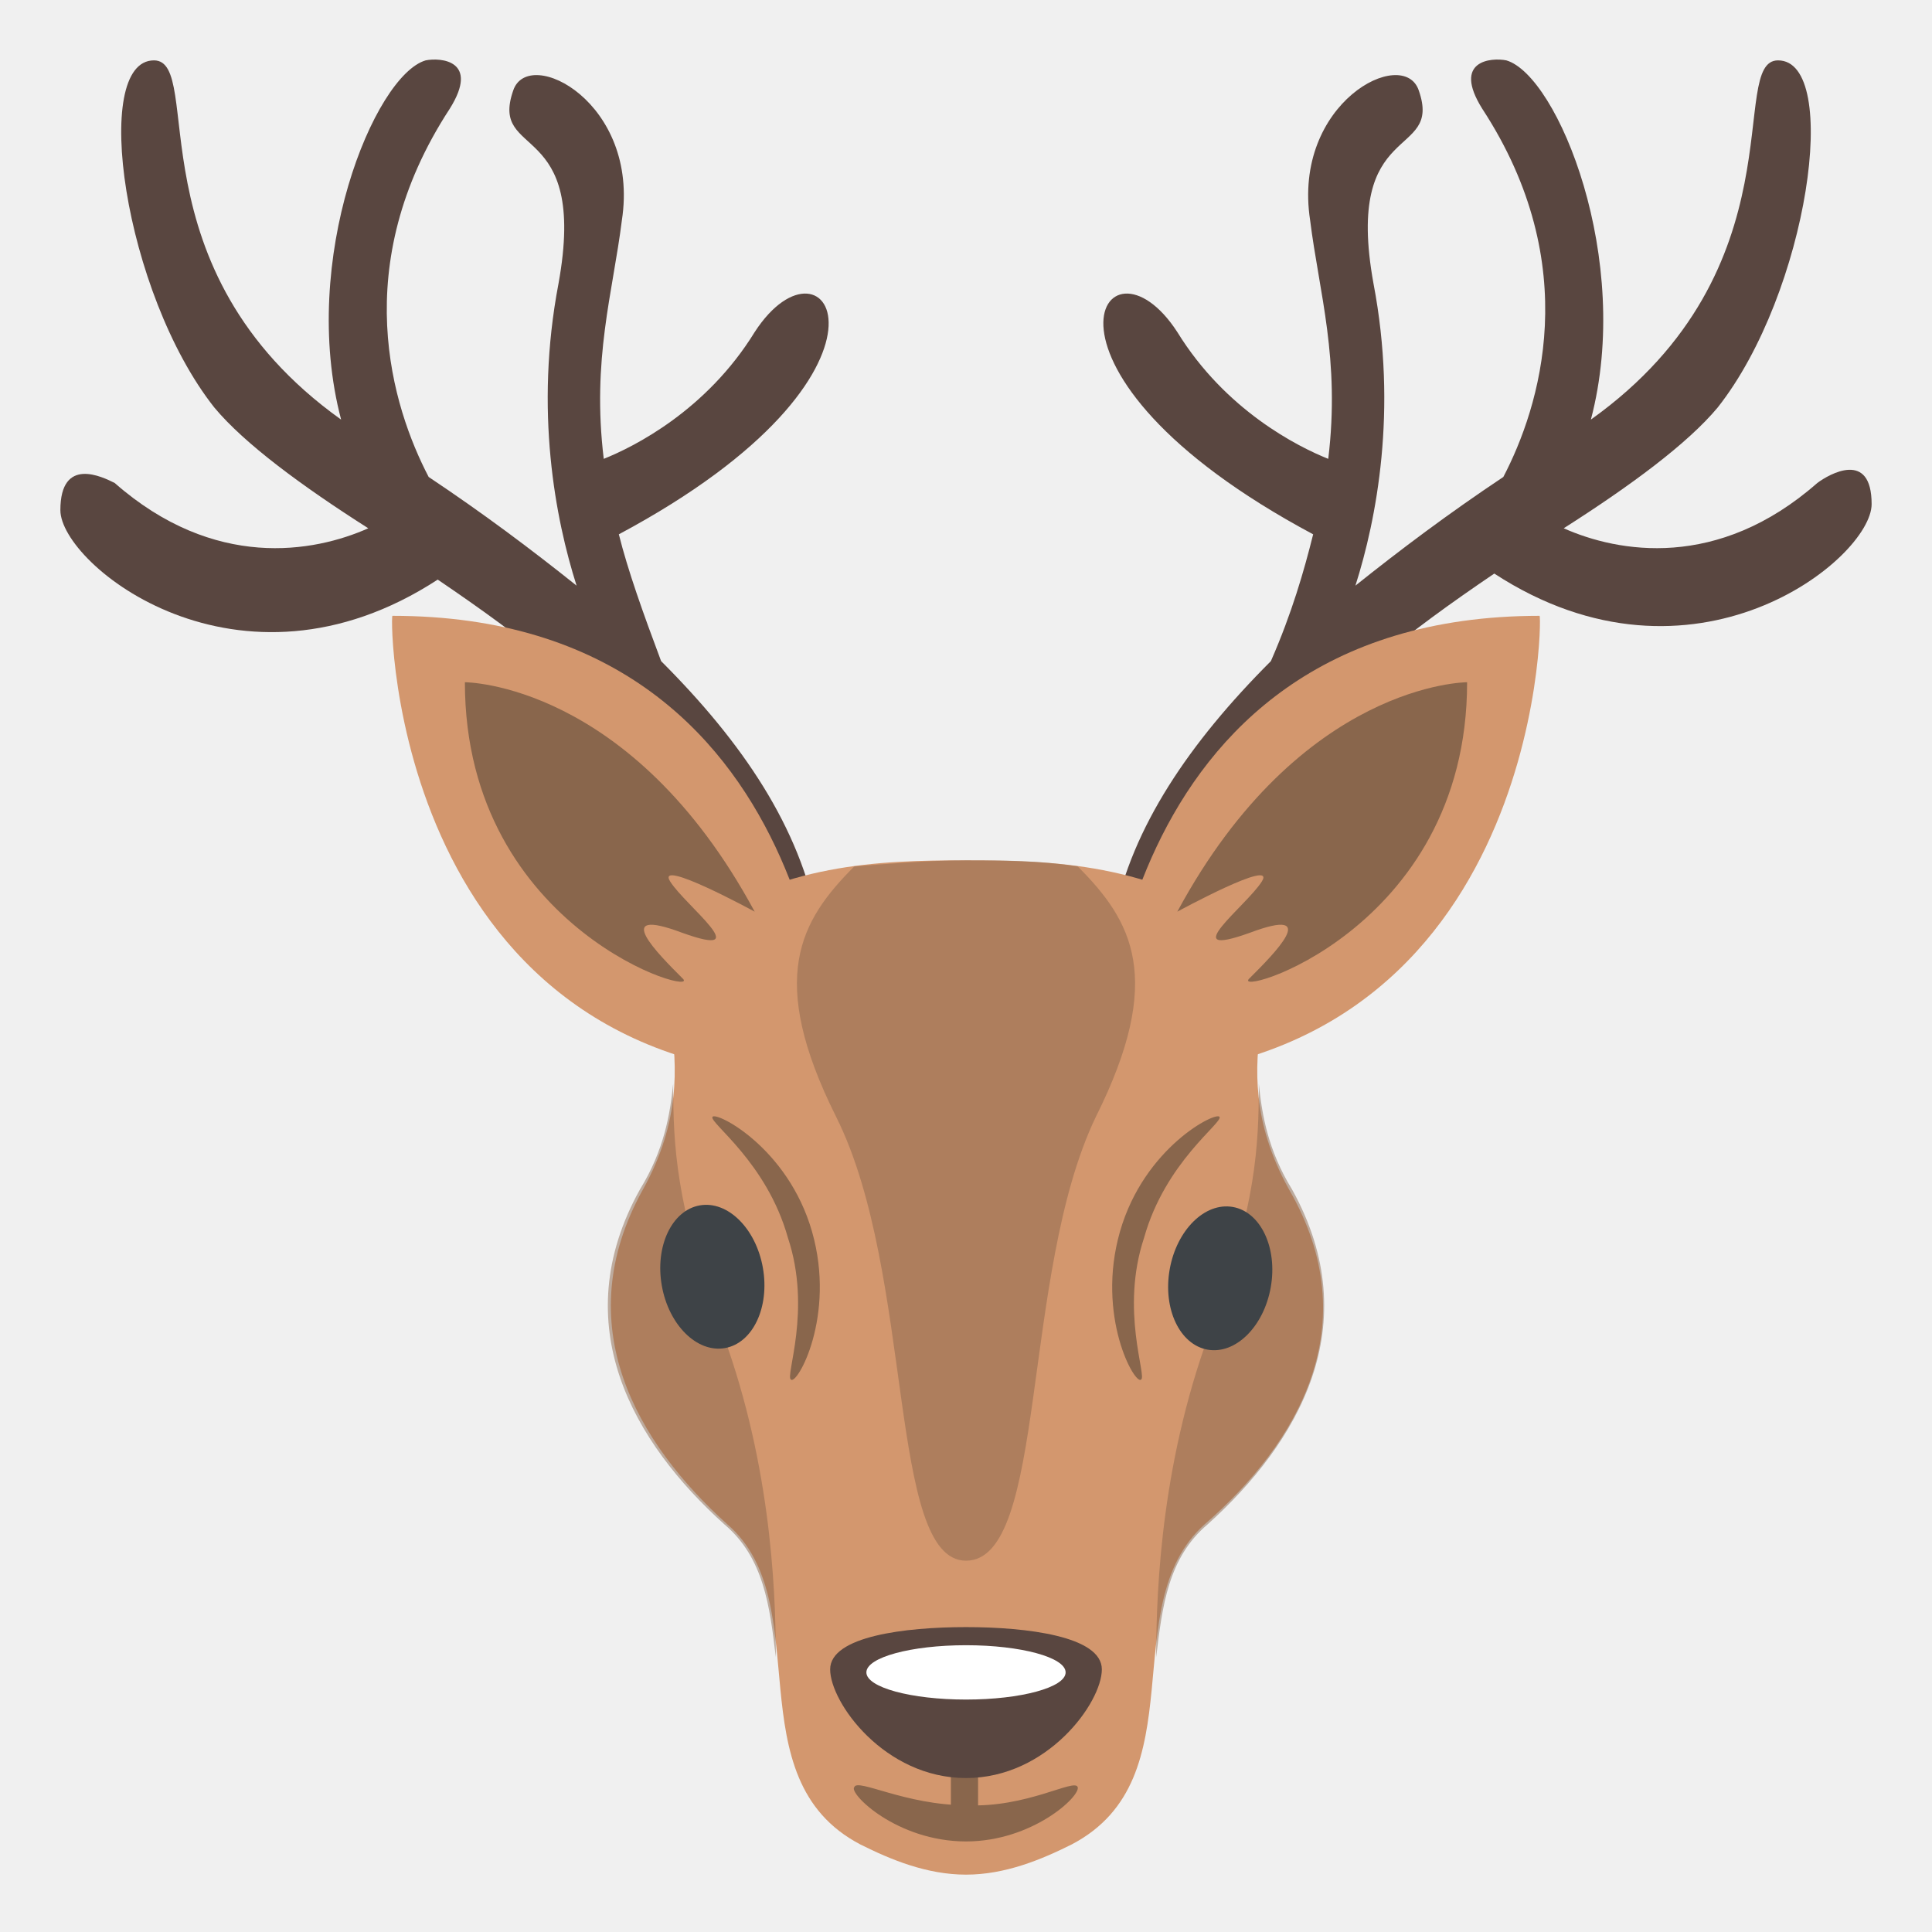
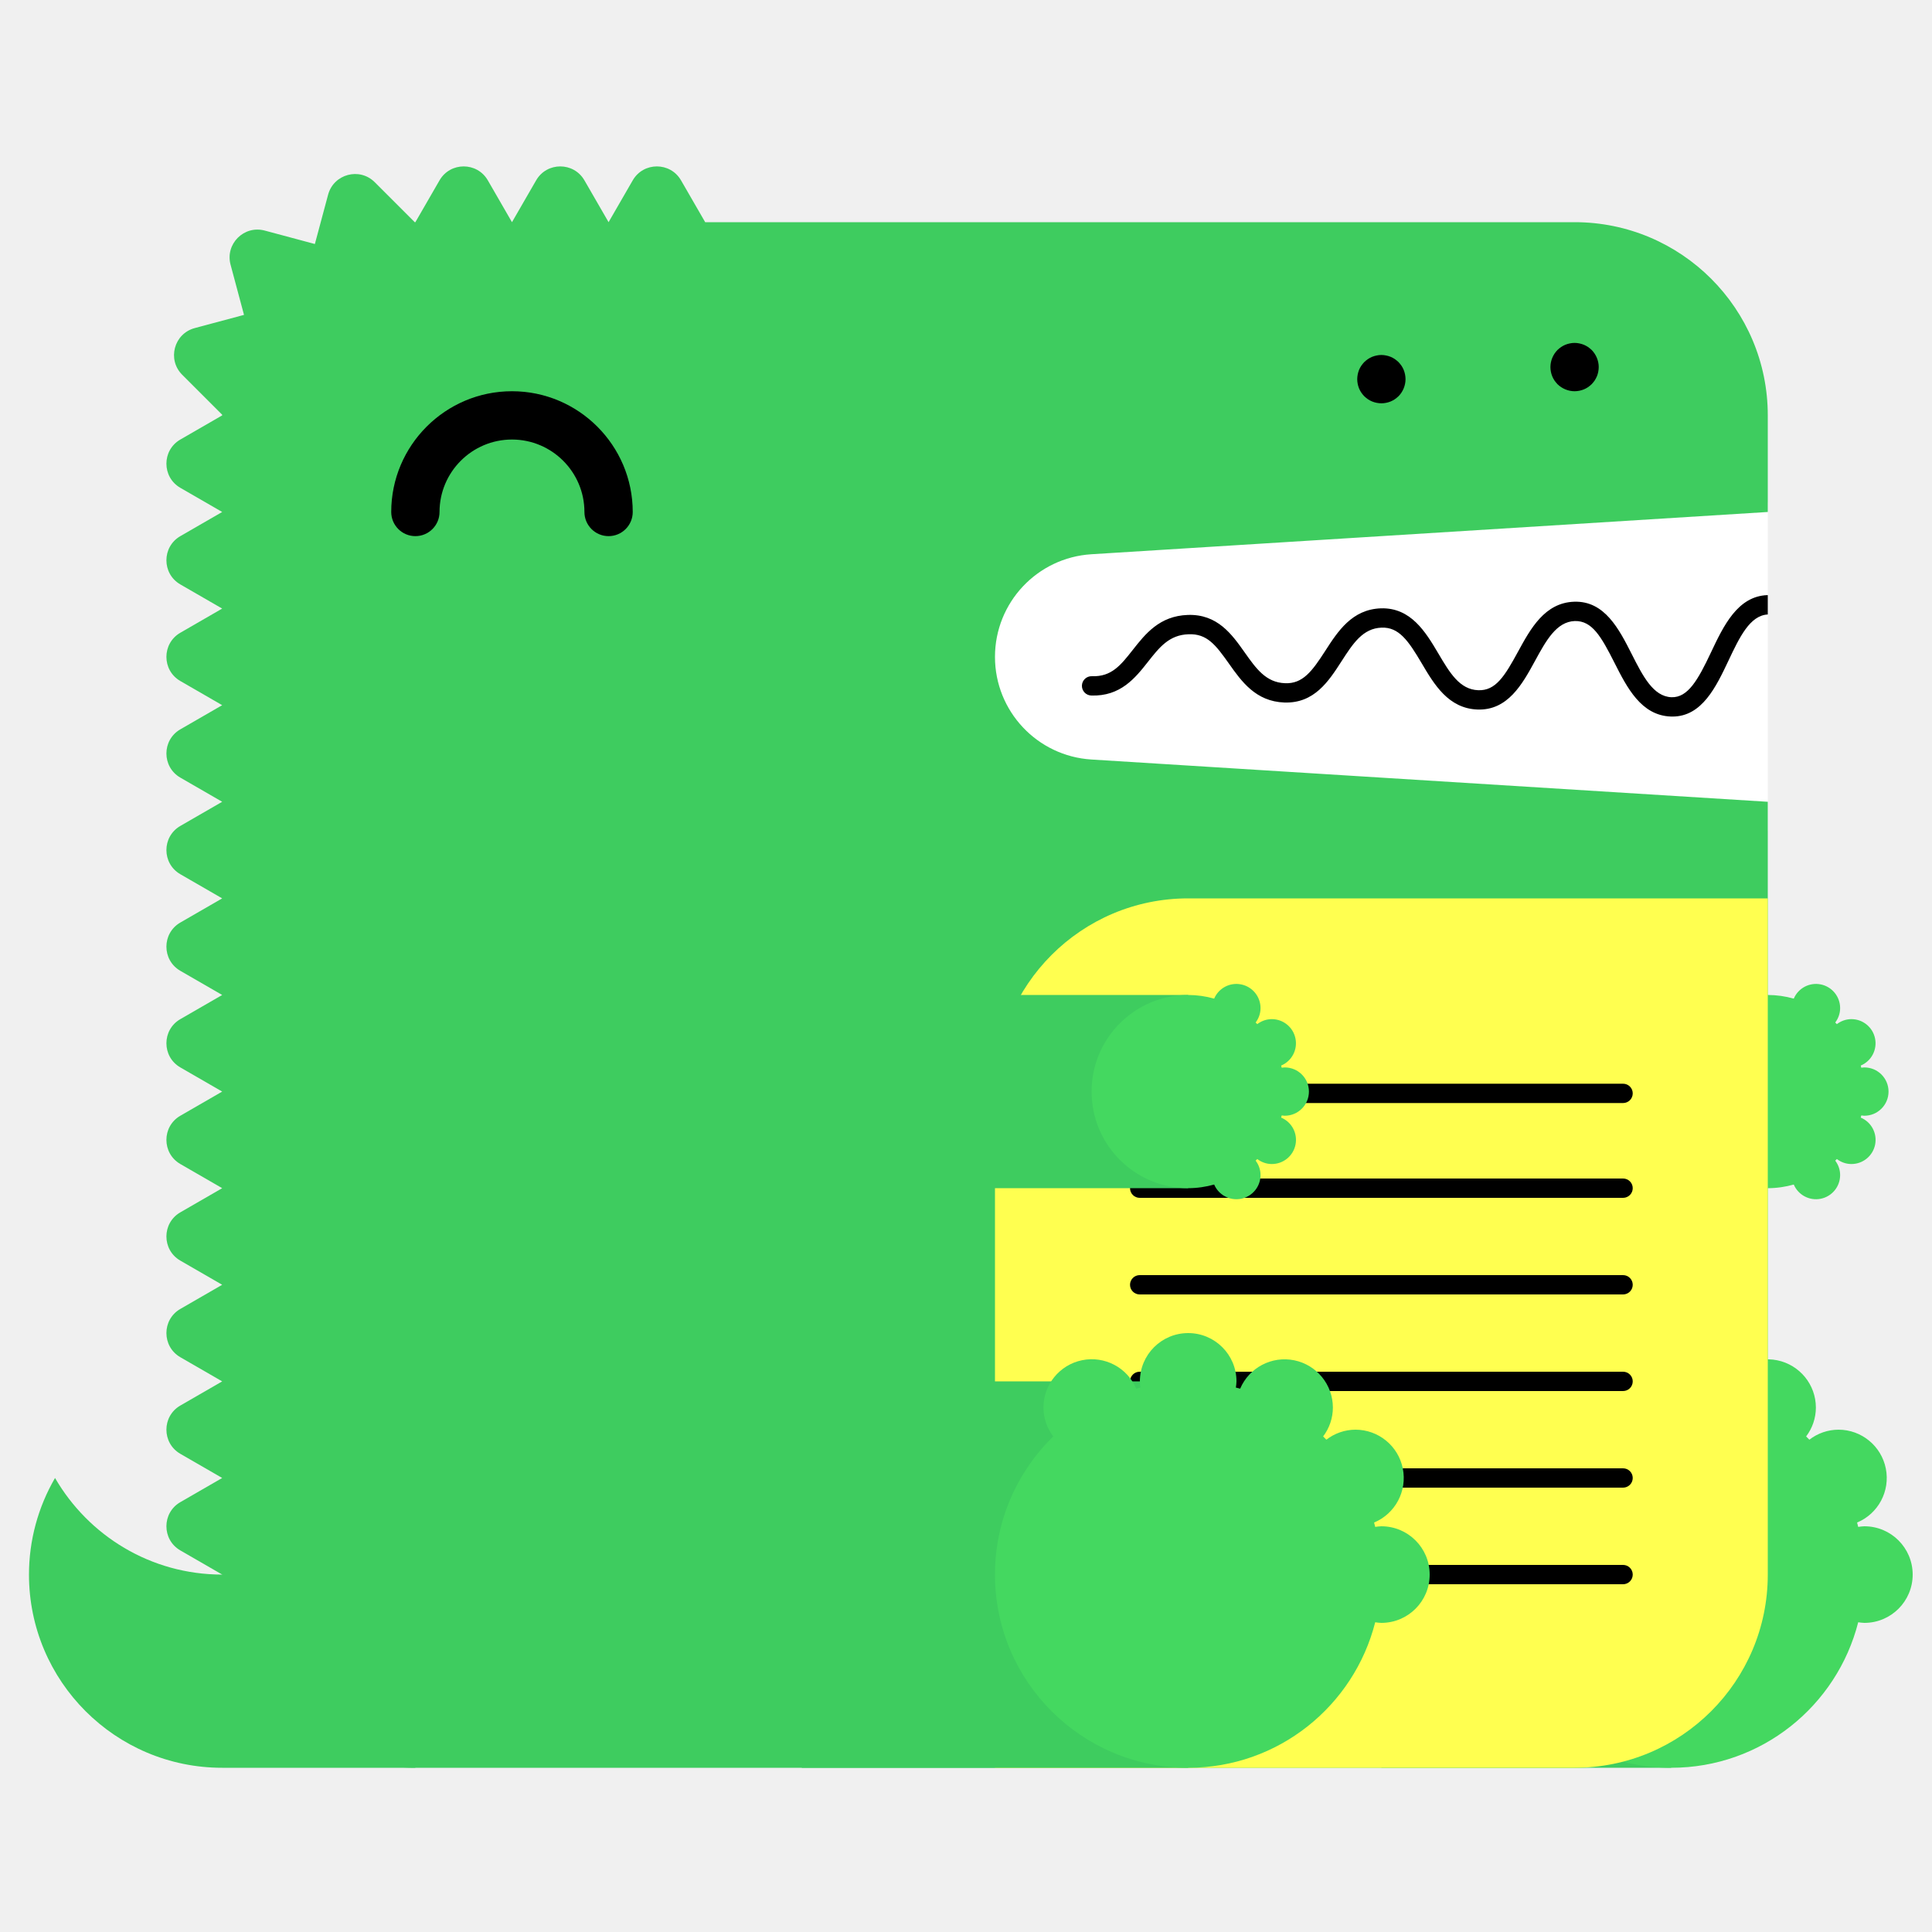
- <svg xmlns="http://www.w3.org/2000/svg" viewBox="0 0 64 64" aria-hidden="true" role="img" class="iconify iconify--emojione" preserveAspectRatio="xMidYMid meet" fill="#000000">
-   <g id="SVGRepo_bgCarrier" stroke-width="0" />
-   <g id="SVGRepo_tracerCarrier" stroke-linecap="round" stroke-linejoin="round" />
-   <g id="SVGRepo_iconCarrier">
-     <g fill="#594640">
-       <path d="M21.9 21.9c-.6-1.6-1.1-3-1.4-4.2C30.6 12.3 27.4 7.3 25 11c-1.6 2.6-4 3.8-5 4.2c-.4-3.3.3-5.5.6-7.9c.6-3.9-3.1-5.8-3.6-4.3c-.8 2.3 2.5.9 1.5 6.4c-.8 4.2-.1 7.8.6 10c-1.5-1.2-3.1-2.4-4.9-3.6c-1.2-2.3-2.7-7 .7-12.2c1-1.6-.3-1.7-.8-1.6c-1.7.5-4.2 6.6-2.8 11.9C4.3 8.9 6.8 2 5.1 2c-2.1 0-1 7.7 2 11.5c1 1.2 2.9 2.6 5.1 4c-1.8.8-5.1 1.4-8.4-1.5c-.4-.2-1.8-.9-1.8.9s5.9 6.6 12.5 2.3c2.8 1.9 5.6 4 6.8 6.2l5.8 5.2c-.6-3.2-2.5-6-5.2-8.7">
-             </path>
-       <path d="M42.1 21.9c.7-1.6 1.1-3 1.4-4.2C33.4 12.3 36.6 7.3 39 11c1.6 2.6 4 3.8 5 4.2c.4-3.3-.3-5.5-.6-7.9c-.6-3.9 3.1-5.8 3.6-4.3c.8 2.3-2.5.9-1.5 6.4c.8 4.2.1 7.8-.6 10c1.5-1.2 3.1-2.4 4.9-3.6c1.2-2.3 2.7-7-.7-12.2c-1-1.6.3-1.7.8-1.6c1.7.5 4.2 6.6 2.8 11.9c7-5 4.5-11.9 6.2-11.9c2.1 0 1 7.7-2 11.5c-1 1.2-2.9 2.6-5.1 4c1.8.8 5.1 1.4 8.4-1.5c.4-.3 1.8-1.1 1.8.7s-5.9 6.6-12.5 2.3c-2.8 1.9-5.6 4-6.8 6.2l-5.8 5.2c.6-3 2.5-5.8 5.2-8.5">
-             </path>
-     </g>
-     <path d="M42.7 39.4c-2.5-4.5.5-7.3-1.4-8.6c-3.2-2.2-6.4-2.3-9.3-2.3c-2.9 0-6.1.1-9.3 2.3c-1.9 1.2 1.1 4.1-1.4 8.6s-.2 8.4 2.8 11.1c3 2.6.2 8.4 4.4 10.6c1 .5 2.2 1 3.5 1c1.3 0 2.5-.5 3.5-1c4.2-2.2 1.4-7.9 4.4-10.6c3.1-2.7 5.4-6.6 2.8-11.1" fill="#d3976e"> </path>
-     <path d="M41.7 35.9c.1 1 .3 2.2 1.1 3.5c2.5 4.5.2 8.4-2.8 11.1c-1.3 1.1-1.5 2.7-1.7 4.4c0-2.4.2-6.7 1.9-11.1c1.4-3.9 1.5-5.8 1.5-7.9" fill="#89664c" opacity=".5"> </path>
-     <path d="M22.3 35.9c-.1 1-.3 2.2-1.1 3.5c-2.5 4.5-.2 8.4 2.8 11.1c1.3 1.1 1.5 2.7 1.7 4.4c0-2.4-.2-6.7-1.9-11.1c-1.4-3.9-1.5-5.8-1.5-7.9" fill="#89664c" opacity=".5"> </path>
-     <path d="M27.5 35.7s0-15.3-14.5-15.3c-.1 0 0 15.3 14.5 15.3" fill="#d3976e"> </path>
-     <path d="M15.4 22.6s5.5 0 9.6 7.6c0 0-3.3-1.8-2.8-1s2.9 2.6.4 1.7c-2.4-.9-.8.7 0 1.5c.8.7-7.2-1.5-7.2-9.8" fill="#89664c"> </path>
-     <path d="M36.5 35.7s0-15.3 14.5-15.3c.1 0 0 15.3-14.5 15.3" fill="#d3976e"> </path>
-     <g fill="#89664c">
-       <path d="M48.6 22.6s-5.5 0-9.6 7.6c0 0 3.3-1.8 2.8-1s-2.9 2.6-.4 1.7c2.4-.9.8.7 0 1.5c-.8.7 7.2-1.5 7.2-9.8">
-             </path>
-       <path d="M35.7 59.2c.1.3-1.5 1.8-3.7 1.8c-2.3 0-3.9-1.6-3.7-1.8c.1-.3 1.7.6 3.7.6c2 .1 3.6-.9 3.7-.6">
-             </path>
-       <path d="M31.5 58.2h.9v1.9h-.9z"> </path>
-     </g>
-     <path d="M32 53.9c-2 0-4.5.3-4.5 1.4s1.8 3.6 4.5 3.6s4.5-2.5 4.5-3.6s-2.5-1.4-4.5-1.4" fill="#594640"> </path>
-     <ellipse cx="32" cy="55.4" rx="3.3" ry=".9" fill="#ffffff"> </ellipse>
-     <g fill="#3e4347">
-       <ellipse transform="rotate(-10.003 23.562 42.312)" cx="23.6" cy="42.3" rx="1.7" ry="2.4"> </ellipse>
-       <ellipse transform="rotate(-79.997 40.438 42.31)" cx="40.4" cy="42.3" rx="2.4" ry="1.7"> </ellipse>
-     </g>
-     <g fill="#89664c">
-       <path d="M23.6 37c-.1.2 1.8 1.5 2.5 4c.8 2.4-.1 4.6.1 4.7c.2.2 1.5-2.1.7-4.9c-.8-2.8-3.2-4-3.3-3.8"> </path>
-       <path d="M40.4 37c.1.2-1.8 1.5-2.5 4c-.8 2.4.1 4.6-.1 4.7c-.2.2-1.5-2.1-.7-4.9c.8-2.8 3.2-4 3.3-3.8">
-             </path>
-       <path d="M28.3 28.7c-1.8 1.8-2.9 3.7-.6 8.3c2.6 5.2 1.7 14.7 4.3 14.7c2.7 0 1.8-9.5 4.3-14.7c2.3-4.6 1.2-6.5-.6-8.3c-1.3-.2-2.5-.2-3.7-.2c-1.2 0-2.4.1-3.7.2" opacity=".5"> </path>
-     </g>
+ <svg xmlns="http://www.w3.org/2000/svg" width="200" height="200" viewBox="0 0 200 200">
+   <g fill="none" fill-rule="evenodd">
+     <path fill="#FFF" d="M99 52h84v34H99z" />
+     <path d="M23 163c-7.398 0-13.843-4.027-17.303-10A19.886 19.886 0 0 0 3 163c0 11.046 8.954 20 20 20h20v-20H23z" fill="#3ECC5F" />
+     <path d="M112.98 57.376L183 53V43c0-11.046-8.954-20-20-20H73l-2.5-4.33c-1.112-1.925-3.889-1.925-5 0L63 23l-2.5-4.33c-1.111-1.925-3.889-1.925-5 0L53 23l-2.5-4.33c-1.111-1.925-3.889-1.925-5 0L43 23c-.022 0-.042.003-.065.003l-4.142-4.141c-1.57-1.571-4.252-.853-4.828 1.294l-1.369 5.104-5.192-1.392c-2.148-.575-4.111 1.389-3.535 3.536l1.39 5.193-5.102 1.367c-2.148.576-2.867 3.259-1.296 4.83l4.142 4.142c0 .021-.003.042-.003.064l-4.33 2.5c-1.925 1.111-1.925 3.889 0 5L23 53l-4.33 2.5c-1.925 1.111-1.925 3.889 0 5L23 63l-4.33 2.5c-1.925 1.111-1.925 3.889 0 5L23 73l-4.33 2.5c-1.925 1.111-1.925 3.889 0 5L23 83l-4.33 2.5c-1.925 1.111-1.925 3.889 0 5L23 93l-4.33 2.5c-1.925 1.111-1.925 3.889 0 5L23 103l-4.33 2.5c-1.925 1.111-1.925 3.889 0 5L23 113l-4.33 2.5c-1.925 1.111-1.925 3.889 0 5L23 123l-4.33 2.5c-1.925 1.111-1.925 3.889 0 5L23 133l-4.33 2.5c-1.925 1.111-1.925 3.889 0 5L23 143l-4.33 2.5c-1.925 1.111-1.925 3.889 0 5L23 153l-4.33 2.5c-1.925 1.111-1.925 3.889 0 5L23 163c0 11.046 8.954 20 20 20h120c11.046 0 20-8.954 20-20V83l-70.02-4.376A10.645 10.645 0 0 1 103 68c0-5.621 4.37-10.273 9.98-10.624" fill="#3ECC5F" />
+     <path fill="#3ECC5F" d="M143 183h30v-40h-30z" />
+     <path d="M193 158c-.219 0-.428.037-.639.064-.038-.15-.074-.301-.116-.451A5 5 0 0 0 190.32 148a4.96 4.96 0 0 0-3.016 1.036 26.531 26.531 0 0 0-.335-.336 4.955 4.955 0 0 0 1.011-2.987 5 5 0 0 0-9.599-1.959c-.148-.042-.297-.077-.445-.115.027-.211.064-.42.064-.639a5 5 0 0 0-5-5 5 5 0 0 0-5 5c0 .219.037.428.064.639-.148.038-.297.073-.445.115a4.998 4.998 0 0 0-9.599 1.959c0 1.125.384 2.151 1.011 2.987-3.717 3.632-6.031 8.693-6.031 14.3 0 11.046 8.954 20 20 20 9.339 0 17.16-6.41 19.361-15.064.211.027.42.064.639.064a5 5 0 0 0 5-5 5 5 0 0 0-5-5" fill="#44D860" />
+     <path fill="#3ECC5F" d="M153 123h30v-20h-30z" />
+     <path d="M193 115.5a2.5 2.5 0 1 0 0-5c-.109 0-.214.019-.319.032-.02-.075-.037-.15-.058-.225a2.501 2.501 0 0 0-.963-4.807c-.569 0-1.088.197-1.508.518a6.653 6.653 0 0 0-.168-.168c.314-.417.506-.931.506-1.494a2.5 2.5 0 0 0-4.8-.979A9.987 9.987 0 0 0 183 103c-5.522 0-10 4.478-10 10s4.478 10 10 10c.934 0 1.833-.138 2.69-.377a2.5 2.5 0 0 0 4.8-.979c0-.563-.192-1.077-.506-1.494.057-.055.113-.111.168-.168.42.321.939.518 1.508.518a2.5 2.5 0 0 0 .963-4.807c.021-.074.038-.15.058-.225.105.013.21.032.319.032" fill="#44D860" />
+     <path d="M63 55.5a2.5 2.5 0 0 1-2.5-2.5c0-4.136-3.364-7.5-7.5-7.5s-7.5 3.364-7.5 7.5a2.5 2.5 0 1 1-5 0c0-6.893 5.607-12.5 12.5-12.5S65.5 46.107 65.5 53a2.5 2.5 0 0 1-2.5 2.5" fill="#000" />
+     <path d="M103 183h60c11.046 0 20-8.954 20-20V93h-60c-11.046 0-20 8.954-20 20v70z" fill="#FFFF50" />
+     <path d="M168.02 124h-50.04a1 1 0 1 1 0-2h50.04a1 1 0 1 1 0 2m0 20h-50.04a1 1 0 1 1 0-2h50.04a1 1 0 1 1 0 2m0 20h-50.04a1 1 0 1 1 0-2h50.04a1 1 0 1 1 0 2m0-49.814h-50.04a1 1 0 1 1 0-2h50.04a1 1 0 1 1 0 2m0 19.814h-50.04a1 1 0 1 1 0-2h50.04a1 1 0 1 1 0 2m0 20h-50.04a1 1 0 1 1 0-2h50.04a1 1 0 1 1 0 2M183 61.611c-.012 0-.022-.006-.034-.005-3.09.105-4.552 3.196-5.842 5.923-1.346 2.85-2.387 4.703-4.093 4.647-1.889-.068-2.969-2.202-4.113-4.46-1.314-2.594-2.814-5.536-5.963-5.426-3.046.104-4.513 2.794-5.807 5.167-1.377 2.528-2.314 4.065-4.121 3.994-1.927-.07-2.951-1.805-4.136-3.813-1.321-2.236-2.848-4.75-5.936-4.664-2.994.103-4.465 2.385-5.763 4.4-1.373 2.13-2.335 3.428-4.165 3.351-1.973-.07-2.992-1.51-4.171-3.177-1.324-1.873-2.816-3.993-5.895-3.89-2.928.1-4.399 1.97-5.696 3.618-1.232 1.564-2.194 2.802-4.229 2.724a1 1 0 0 0-.072 2c3.017.101 4.545-1.8 5.872-3.487 1.177-1.496 2.193-2.787 4.193-2.855 1.926-.082 2.829 1.115 4.195 3.045 1.297 1.834 2.769 3.914 5.731 4.021 3.103.104 4.596-2.215 5.918-4.267 1.182-1.834 2.202-3.417 4.15-3.484 1.793-.067 2.769 1.35 4.145 3.681 1.297 2.197 2.766 4.686 5.787 4.796 3.125.108 4.634-2.62 5.949-5.035 1.139-2.088 2.214-4.06 4.119-4.126 1.793-.042 2.728 1.595 4.111 4.33 1.292 2.553 2.757 5.445 5.825 5.556l.169.003c3.064 0 4.518-3.075 5.805-5.794 1.139-2.41 2.217-4.68 4.067-4.773v-2z" fill="#000" />
+     <path fill="#3ECC5F" d="M83 183h40v-40H83z" />
+     <path d="M143 158c-.219 0-.428.037-.639.064-.038-.15-.074-.301-.116-.451A5 5 0 0 0 140.32 148a4.96 4.96 0 0 0-3.016 1.036 26.531 26.531 0 0 0-.335-.336 4.955 4.955 0 0 0 1.011-2.987 5 5 0 0 0-9.599-1.959c-.148-.042-.297-.077-.445-.115.027-.211.064-.42.064-.639a5 5 0 0 0-5-5 5 5 0 0 0-5 5c0 .219.037.428.064.639-.148.038-.297.073-.445.115a4.998 4.998 0 0 0-9.599 1.959c0 1.125.384 2.151 1.011 2.987-3.717 3.632-6.031 8.693-6.031 14.3 0 11.046 8.954 20 20 20 9.339 0 17.16-6.41 19.361-15.064.211.027.42.064.639.064a5 5 0 0 0 5-5 5 5 0 0 0-5-5" fill="#44D860" />
+     <path fill="#3ECC5F" d="M83 123h40v-20H83z" />
+     <path d="M133 115.5a2.5 2.5 0 1 0 0-5c-.109 0-.214.019-.319.032-.02-.075-.037-.15-.058-.225a2.501 2.501 0 0 0-.963-4.807c-.569 0-1.088.197-1.508.518a6.653 6.653 0 0 0-.168-.168c.314-.417.506-.931.506-1.494a2.5 2.5 0 0 0-4.8-.979A9.987 9.987 0 0 0 123 103c-5.522 0-10 4.478-10 10s4.478 10 10 10c.934 0 1.833-.138 2.69-.377a2.5 2.5 0 0 0 4.8-.979c0-.563-.192-1.077-.506-1.494.057-.055.113-.111.168-.168.42.321.939.518 1.508.518a2.5 2.5 0 0 0 .963-4.807c.021-.074.038-.15.058-.225.105.013.21.032.319.032" fill="#44D860" />
+     <path d="M143 41.75c-.16 0-.33-.02-.49-.05a2.52 2.52 0 0 1-.47-.14c-.15-.06-.29-.14-.431-.23-.13-.09-.259-.2-.38-.31-.109-.12-.219-.24-.309-.38s-.17-.28-.231-.43a2.619 2.619 0 0 1-.189-.96c0-.16.02-.33.05-.49.03-.16.08-.31.139-.47.061-.15.141-.29.231-.43.09-.13.2-.26.309-.38.121-.11.25-.22.38-.31.141-.09.281-.17.431-.23.149-.06.31-.11.47-.14.32-.07.65-.07.98 0 .159.03.32.08.47.14.149.06.29.14.43.23.13.09.259.2.38.31.11.12.22.25.31.38.09.14.17.28.23.43.06.16.11.31.14.47.029.16.05.33.05.49 0 .66-.271 1.31-.73 1.77-.121.11-.25.22-.38.31-.14.09-.281.17-.43.23a2.565 2.565 0 0 1-.96.19m20-1.25c-.66 0-1.3-.27-1.771-.73a3.802 3.802 0 0 1-.309-.38c-.09-.14-.17-.28-.231-.43a2.619 2.619 0 0 1-.189-.96c0-.66.27-1.3.729-1.77.121-.11.25-.22.38-.31.141-.09.281-.17.431-.23.149-.06.31-.11.47-.14.32-.07.66-.07.98 0 .159.03.32.08.47.14.149.06.29.14.43.23.13.09.259.2.38.31.459.47.73 1.11.73 1.77 0 .16-.021.33-.05.49-.03.16-.08.32-.14.47-.07.15-.14.29-.23.43-.09.13-.2.26-.31.38-.121.11-.25.22-.38.31-.14.09-.281.17-.43.23a2.565 2.565 0 0 1-.96.19" fill="#000" />
  </g>
</svg>
